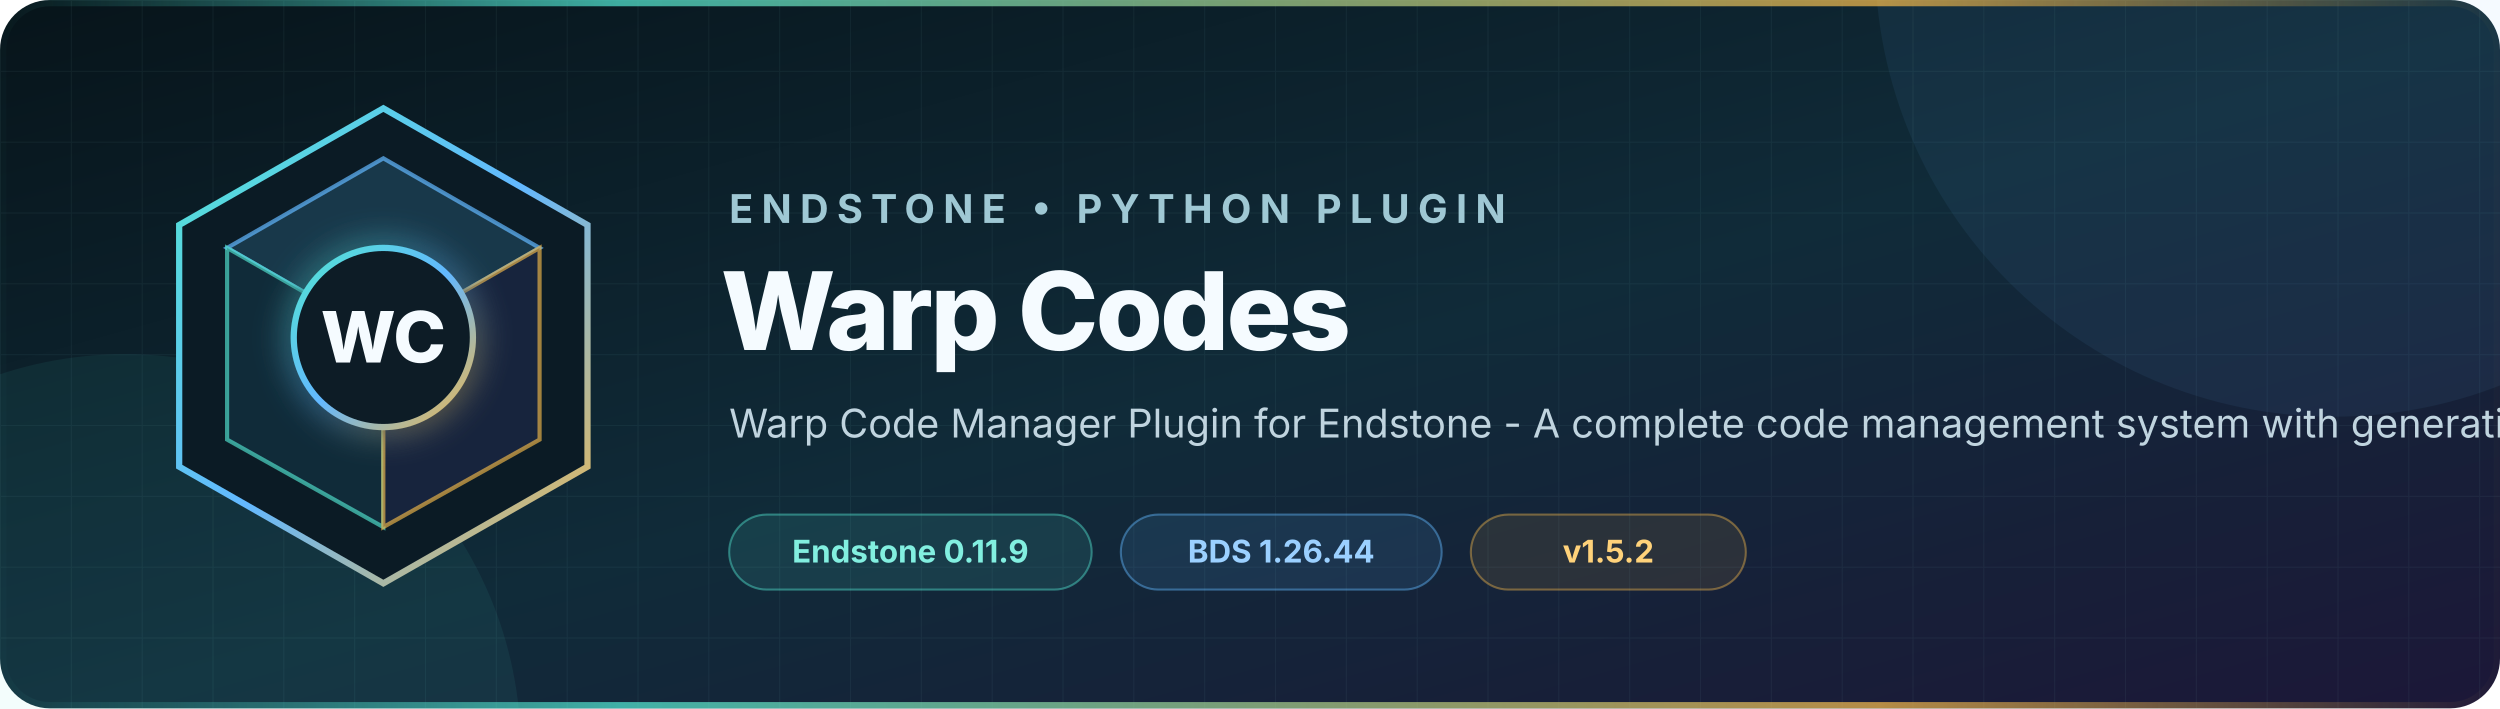
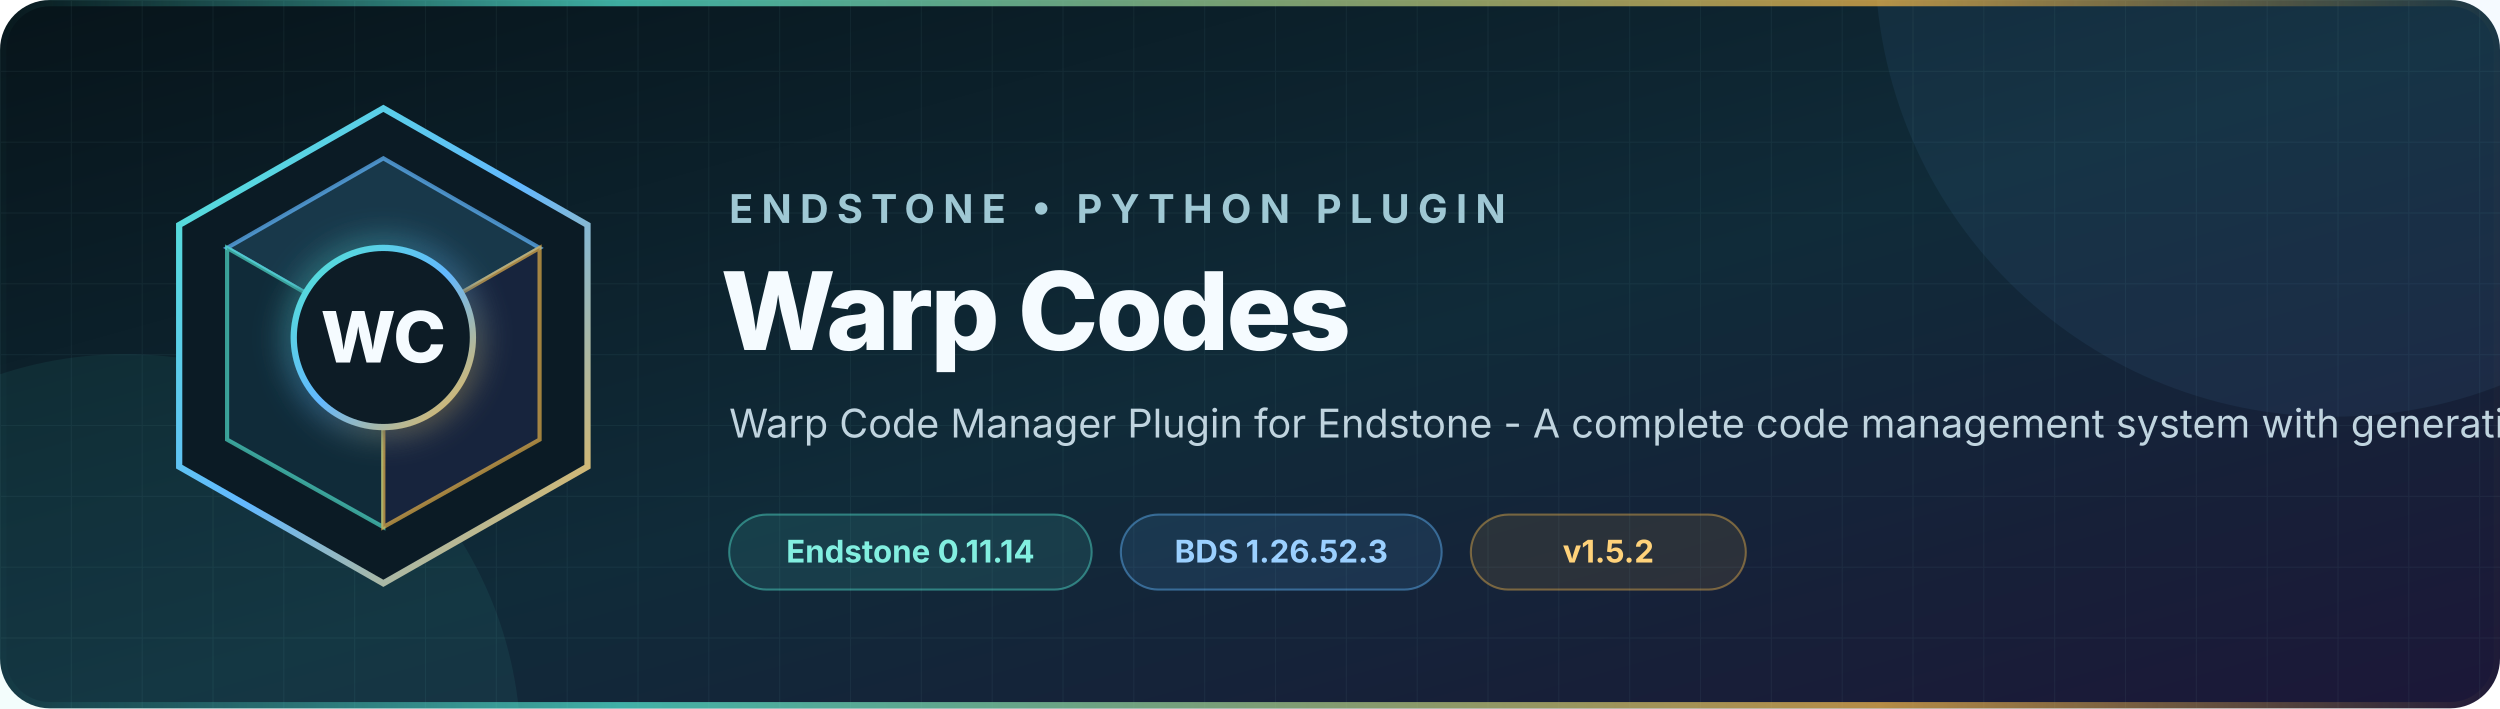
<svg xmlns="http://www.w3.org/2000/svg" width="1200" height="340" viewBox="0 0 1200 340" role="img" aria-labelledby="title description">
  <defs>
    <linearGradient id="background" x1="0" y1="0" x2="1" y2="1">
      <stop offset="0" stop-color="#07141a" />
      <stop offset="0.52" stop-color="#102b39" />
      <stop offset="1" stop-color="#1c1738" />
    </linearGradient>
    <linearGradient id="accent" x1="0" y1="0" x2="1" y2="1">
      <stop offset="0" stop-color="#52e5d1" />
      <stop offset="0.5" stop-color="#63b8ff" />
      <stop offset="1" stop-color="#f2b84b" />
    </linearGradient>
    <linearGradient id="rule" x1="0" y1="0" x2="1" y2="0">
      <stop offset="0" stop-color="#52e5d1" stop-opacity="0" />
      <stop offset="0.25" stop-color="#52e5d1" />
      <stop offset="0.75" stop-color="#f2b84b" />
      <stop offset="1" stop-color="#f2b84b" stop-opacity="0" />
    </linearGradient>
    <pattern id="grid" width="34" height="34" patternUnits="userSpaceOnUse">
      <path d="M34 0H0V34" fill="none" stroke="#9cdceb" stroke-opacity="0.055" />
    </pattern>
    <filter id="glow" x="-50%" y="-50%" width="200%" height="200%">
      <feGaussianBlur stdDeviation="8" result="blur" />
      <feMerge>
        <feMergeNode in="blur" />
        <feMergeNode in="SourceGraphic" />
      </feMerge>
    </filter>
  </defs>
  <rect width="1200" height="340" rx="24" fill="url(#background)" />
  <rect width="1200" height="340" rx="24" fill="url(#grid)" />
  <circle cx="1120" cy="-20" r="220" fill="#63b8ff" opacity="0.07" />
  <circle cx="60" cy="360" r="190" fill="#52e5d1" opacity="0.07" />
  <g transform="translate(72 48)">
    <path d="M112 4 210 60v116l-98 56-98-56V60Z" fill="#0b1b25" stroke="url(#accent)" stroke-width="3" />
    <path d="m112 28 75 43-75 43-75-43Z" fill="#18384a" stroke="#63b8ff" stroke-opacity="0.7" stroke-width="2" />
    <path d="m37 71 75 43v91l-75-42Z" fill="#102b39" stroke="#52e5d1" stroke-opacity="0.65" stroke-width="2" />
    <path d="m187 71-75 43v91l75-42Z" fill="#17243d" stroke="#f2b84b" stroke-opacity="0.65" stroke-width="2" />
    <circle cx="112" cy="114" r="43" fill="#0b1b25" stroke="url(#accent)" stroke-width="3" filter="url(#glow)" />
    <text x="112" y="126" text-anchor="middle" fill="#f5fbff" font-family="Inter, Segoe UI, Arial, sans-serif" font-size="34" font-weight="760">WC</text>
  </g>
  <g font-family="Inter, Segoe UI, Arial, sans-serif">
    <text x="350" y="107" fill="#9fc8d4" font-size="19" font-weight="650" letter-spacing="4">ENDSTONE • PYTHON PLUGIN</text>
    <text x="346" y="168" fill="#f5fbff" font-size="52" font-weight="760" letter-spacing="-1.3">Warp Codes</text>
    <text x="350" y="210" fill="#c0d4df" font-size="19">Warp Code Manager Plugin for Endstone - A complete code management system with generation...</text>
    <g transform="translate(350 247)" font-size="15" font-weight="650">
      <rect width="174" height="36" rx="18" fill="#52e5d1" fill-opacity="0.11" stroke="#52e5d1" stroke-opacity="0.44" />
-       <text x="87" y="23" text-anchor="middle" fill="#82efe0">Endstone 0.11.9</text>
+       <text x="87" y="23" text-anchor="middle" fill="#82efe0">Endstone 0.11.14</text>
      <rect x="188" width="154" height="36" rx="18" fill="#63b8ff" fill-opacity="0.11" stroke="#63b8ff" stroke-opacity="0.44" />
-       <text x="265" y="23" text-anchor="middle" fill="#9bd0ff">BDS 1.26.44</text>
+       <text x="265" y="23" text-anchor="middle" fill="#9bd0ff">BDS 1.26.52.3</text>
      <rect x="356" width="132" height="36" rx="18" fill="#f2b84b" fill-opacity="0.1" stroke="#f2b84b" stroke-opacity="0.42" />
      <text x="422" y="23" text-anchor="middle" fill="#ffd27a">v1.5.2</text>
    </g>
  </g>
  <rect x="1.5" y="1.5" width="1197" height="337" rx="22.5" fill="none" stroke="url(#rule)" stroke-width="3" opacity="0.72" />
</svg>
